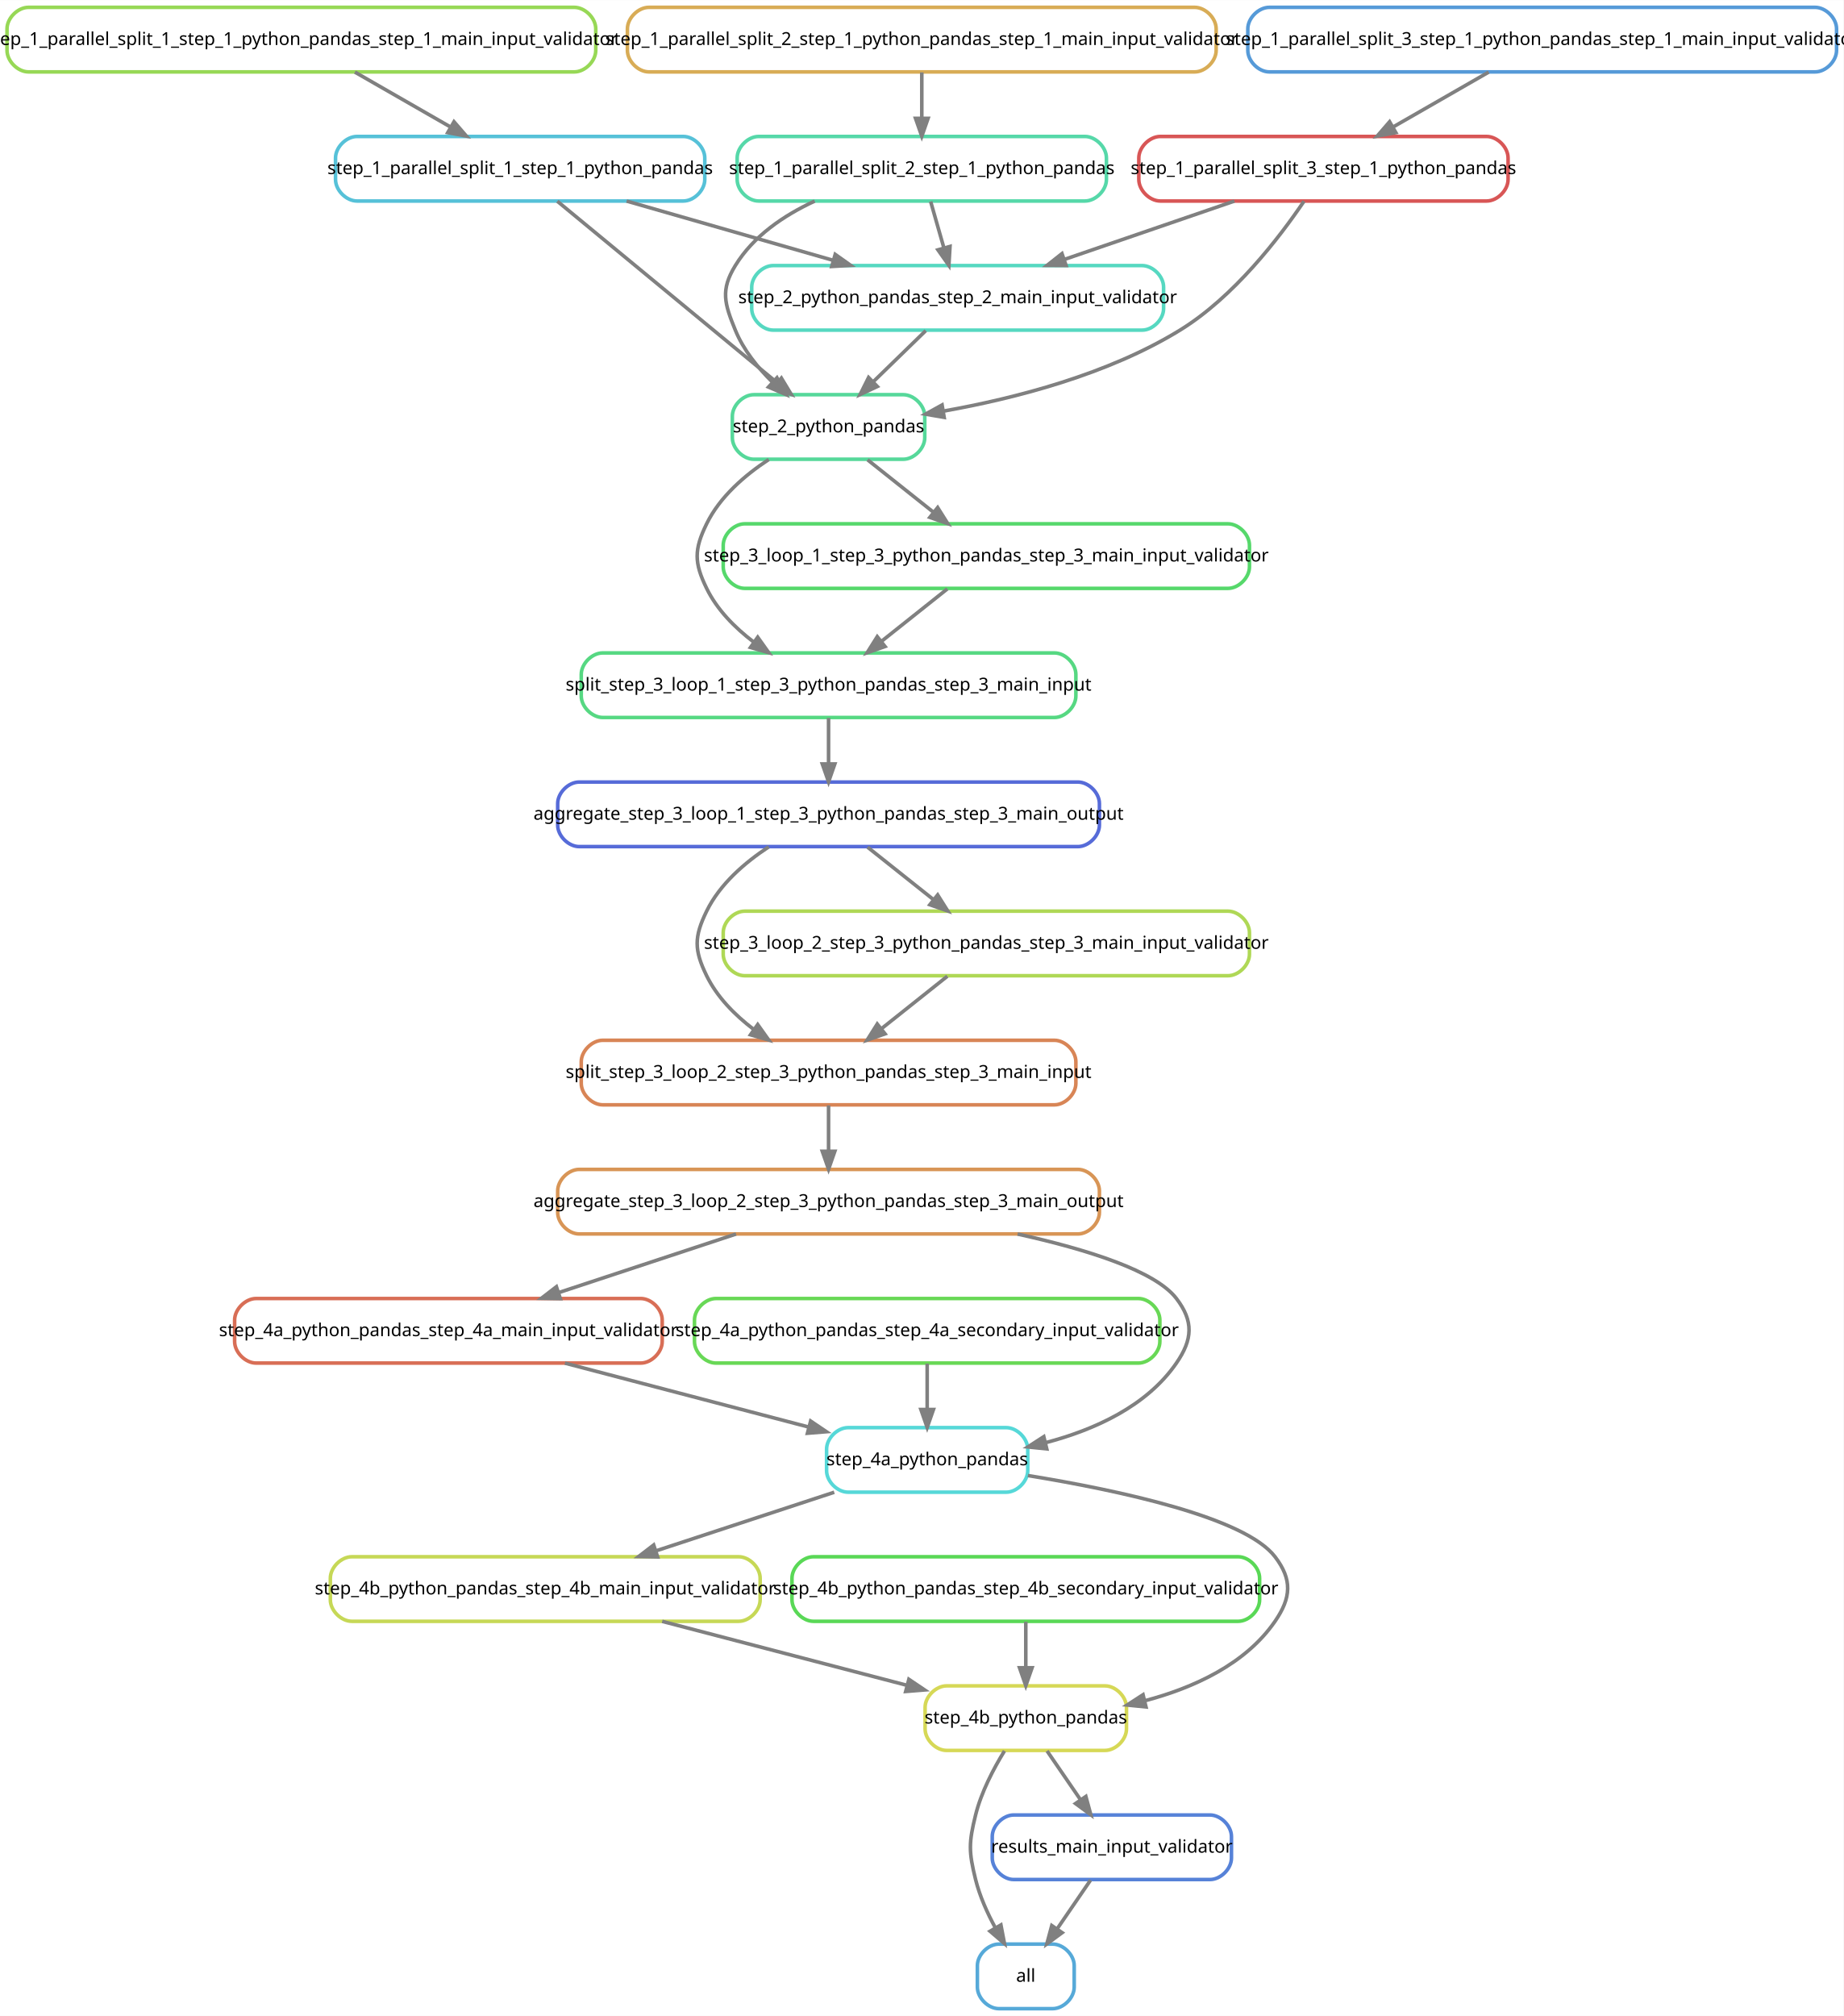
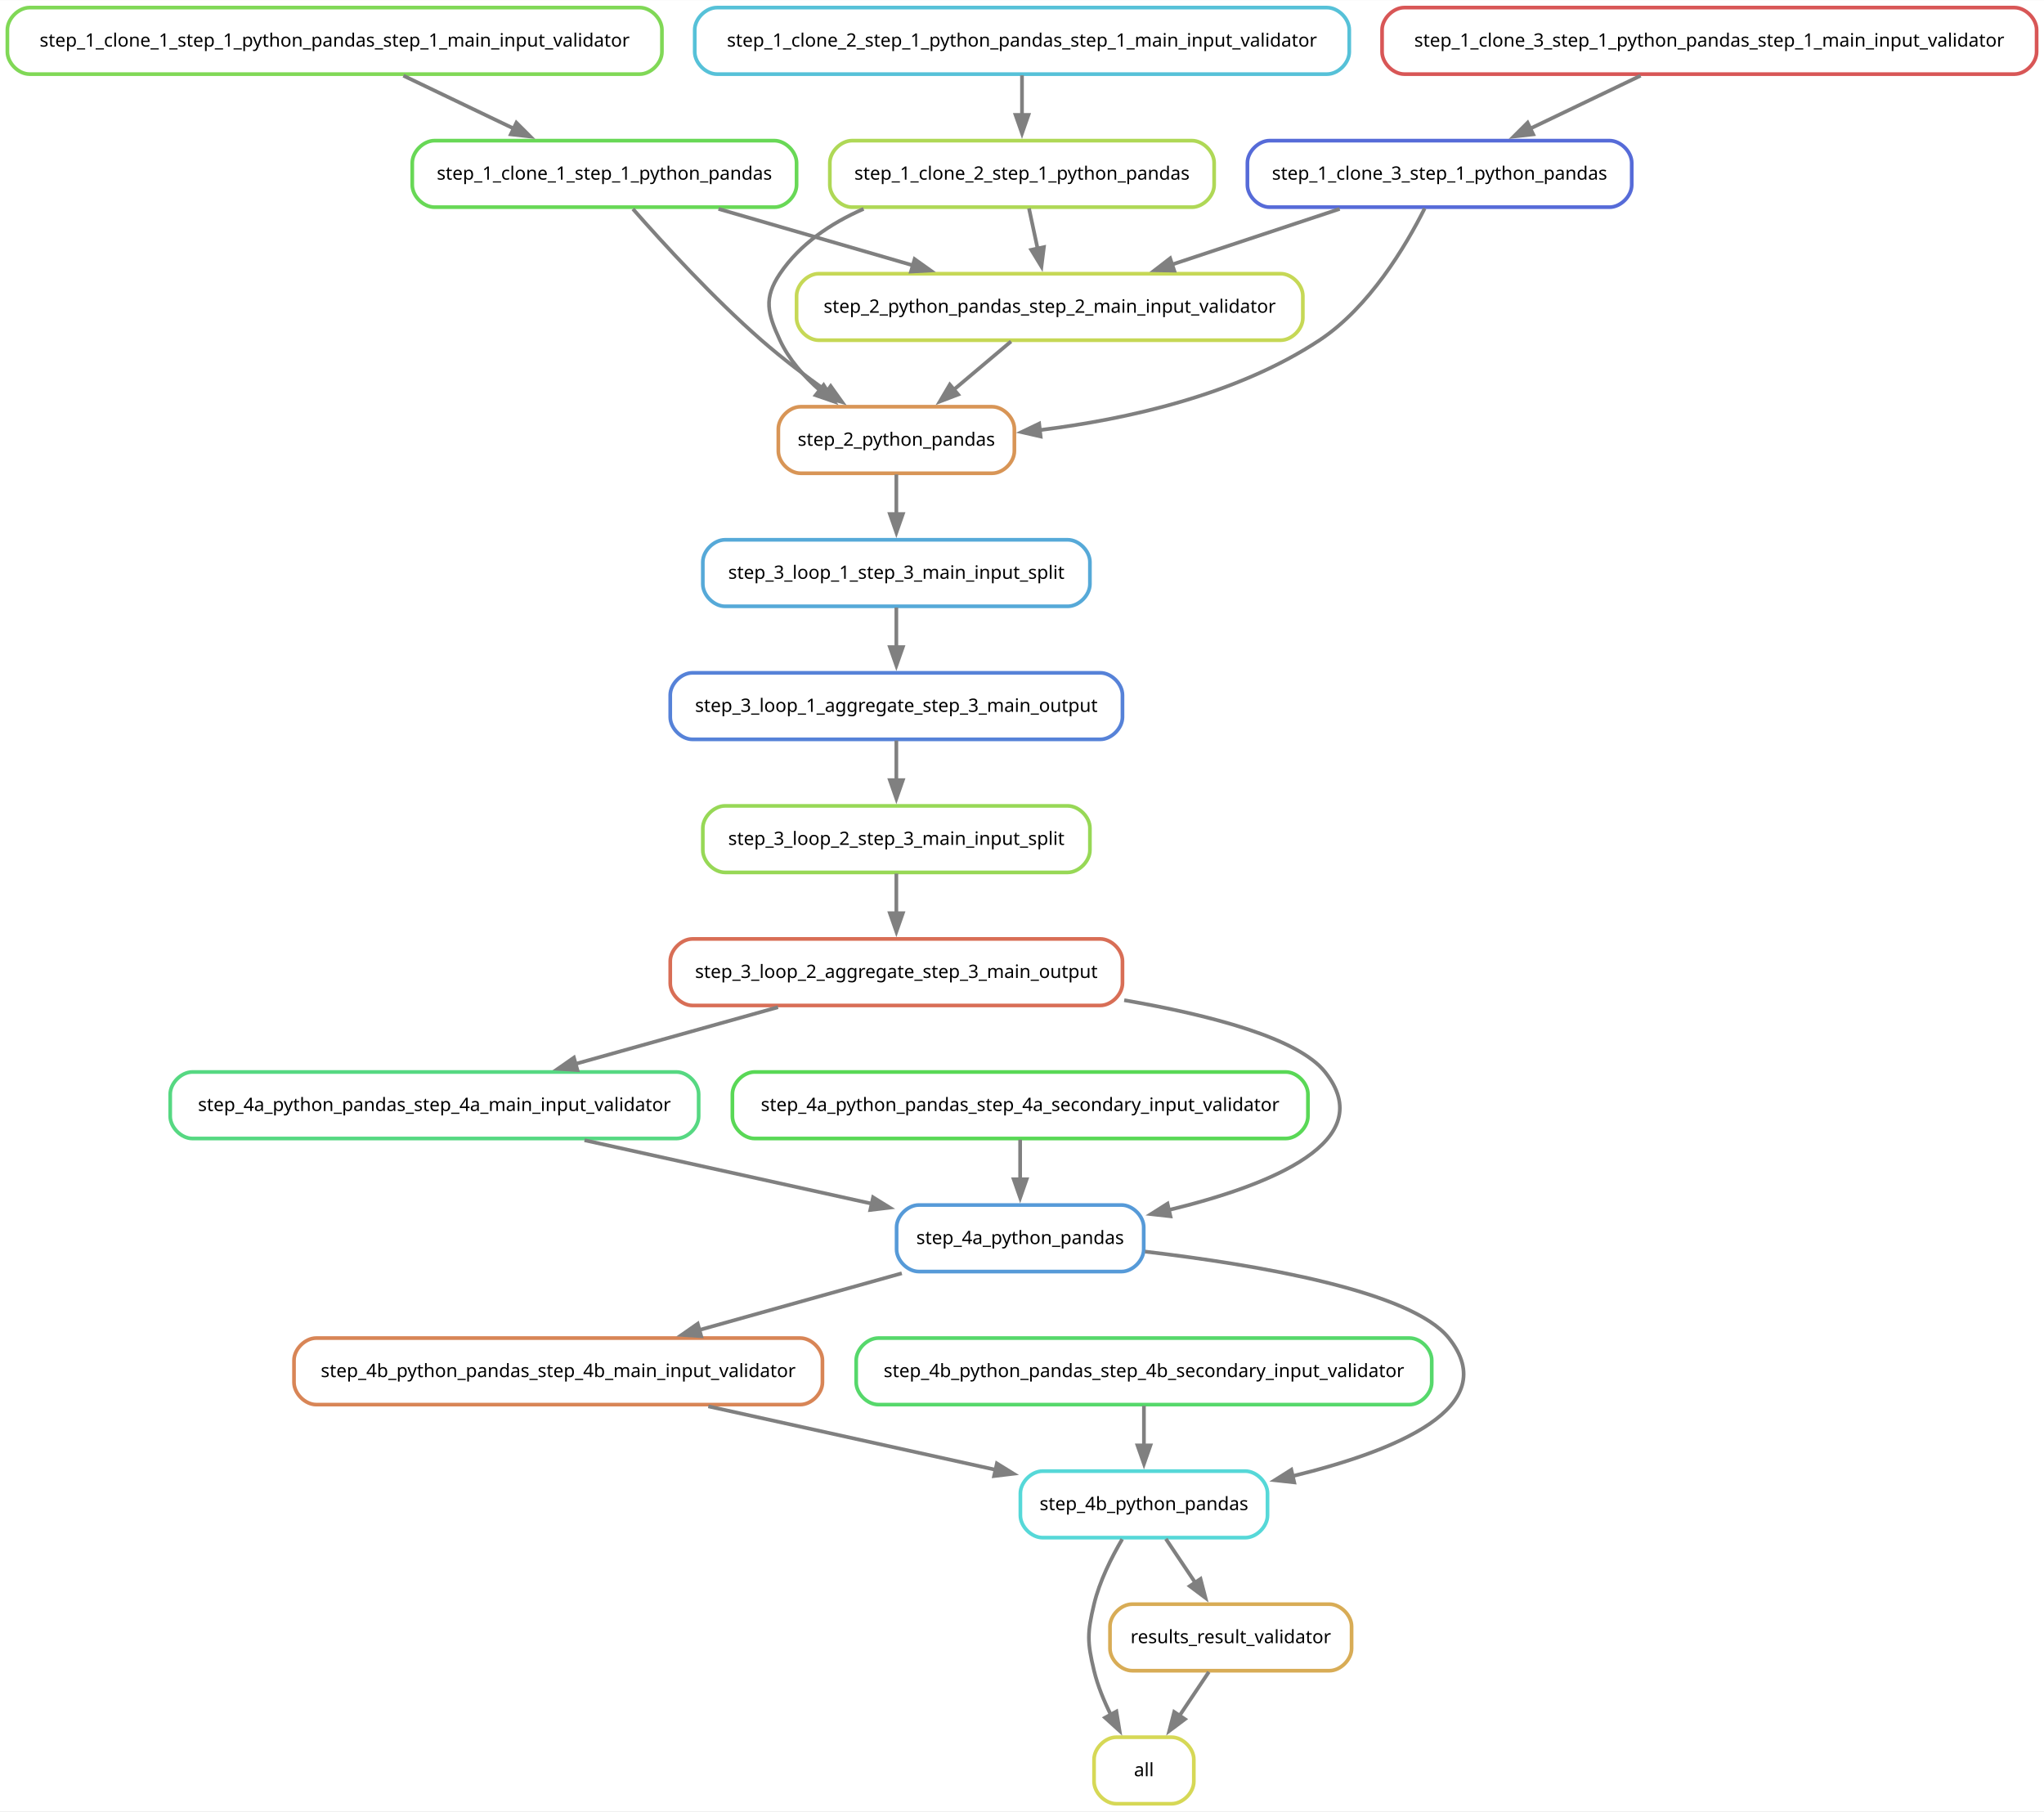
- <svg xmlns="http://www.w3.org/2000/svg" width="1028pt" height="1124pt" viewBox="0.00 0.00 1028.17 1124.00">
-   <g id="graph0" class="graph" transform="scale(1 1) rotate(0) translate(4 1120)">
-     <polygon fill="white" stroke="transparent" points="-4,4 -4,-1120 1024.17,-1120 1024.17,4 -4,4" />
+ <svg xmlns="http://www.w3.org/2000/svg" width="1106pt" height="980pt" viewBox="0.00 0.00 1106.25 980.00">
+   <g id="graph0" class="graph" transform="scale(1 1) rotate(0) translate(4 976)">
+     <polygon fill="white" stroke="none" points="-4,4 -4,-976 1102.25,-976 1102.25,4 -4,4" />
    <g id="node1" class="node">
-       <path fill="none" stroke="#56a9d8" stroke-width="2" d="M583.09,-36C583.09,-36 553.09,-36 553.09,-36 547.09,-36 541.09,-30 541.09,-24 541.09,-24 541.09,-12 541.09,-12 541.09,-6 547.09,0 553.09,0 553.09,0 583.09,0 583.09,0 589.09,0 595.09,-6 595.09,-12 595.09,-12 595.09,-24 595.09,-24 595.09,-30 589.09,-36 583.09,-36" />
-       <text text-anchor="middle" x="568.09" y="-15" font-family="sans" font-size="10.00">all</text>
+       <path fill="none" stroke="#d6d856" stroke-width="2" d="M630.12,-36C630.12,-36 600.12,-36 600.12,-36 594.12,-36 588.12,-30 588.12,-24 588.12,-24 588.12,-12 588.12,-12 588.12,-6 594.12,0 600.12,0 600.12,0 630.12,0 630.12,0 636.12,0 642.12,-6 642.12,-12 642.12,-12 642.12,-24 642.12,-24 642.12,-30 636.12,-36 630.12,-36" />
+       <text text-anchor="middle" x="615.12" y="-14.88" font-family="sans" font-size="10.00">all</text>
    </g>
    <g id="node2" class="node">
-       <path fill="none" stroke="#d6d856" stroke-width="2" d="M612.24,-180C612.24,-180 523.93,-180 523.93,-180 517.93,-180 511.93,-174 511.93,-168 511.93,-168 511.93,-156 511.93,-156 511.93,-150 517.93,-144 523.93,-144 523.93,-144 612.24,-144 612.24,-144 618.24,-144 624.24,-150 624.24,-156 624.24,-156 624.24,-168 624.24,-168 624.24,-174 618.24,-180 612.24,-180" />
-       <text text-anchor="middle" x="568.09" y="-159" font-family="sans" font-size="10.00">step_4b_python_pandas</text>
+       <path fill="none" stroke="#56d8d8" stroke-width="2" d="M670,-180C670,-180 560.25,-180 560.25,-180 554.25,-180 548.25,-174 548.25,-168 548.25,-168 548.25,-156 548.25,-156 548.25,-150 554.25,-144 560.25,-144 560.25,-144 670,-144 670,-144 676,-144 682,-150 682,-156 682,-156 682,-168 682,-168 682,-174 676,-180 670,-180" />
+       <text text-anchor="middle" x="615.12" y="-158.88" font-family="sans" font-size="10.00">step_4b_python_pandas</text>
    </g>
    <g id="edge1" class="edge">
-       <path fill="none" stroke="grey" stroke-width="2" d="M556.2,-143.72C550.07,-133.76 543.24,-120.73 540.09,-108 536.24,-92.47 536.24,-87.53 540.09,-72 542.38,-62.75 546.61,-53.34 551.11,-45.07" />
-       <polygon fill="grey" stroke="grey" stroke-width="2" points="554.21,-46.68 556.2,-36.28 548.16,-43.17 554.21,-46.68" />
+       <path fill="none" stroke="grey" stroke-width="2" d="M603.38,-143.19C597.54,-133.28 591.11,-120.45 588.12,-108 584.39,-92.44 584.39,-87.56 588.12,-72 590.06,-63.93 593.45,-55.7 597.18,-48.2" />
+       <polygon fill="grey" stroke="grey" stroke-width="2" points="600.22,-49.93 601.93,-39.47 594.08,-46.58 600.22,-49.93" />
    </g>
-     <g id="node22" class="node">
-       <path fill="none" stroke="#5682d8" stroke-width="2" d="M670.79,-108C670.79,-108 561.38,-108 561.38,-108 555.38,-108 549.38,-102 549.38,-96 549.38,-96 549.38,-84 549.38,-84 549.38,-78 555.38,-72 561.38,-72 561.38,-72 670.79,-72 670.79,-72 676.79,-72 682.79,-78 682.79,-84 682.79,-84 682.79,-96 682.79,-96 682.79,-102 676.79,-108 670.79,-108" />
-       <text text-anchor="middle" x="616.09" y="-87" font-family="sans" font-size="10.00">results_main_input_validator</text>
+     <g id="node20" class="node">
+       <path fill="none" stroke="#d8ac56" stroke-width="2" d="M715.5,-108C715.5,-108 608.75,-108 608.75,-108 602.75,-108 596.75,-102 596.75,-96 596.75,-96 596.75,-84 596.75,-84 596.75,-78 602.75,-72 608.75,-72 608.75,-72 715.5,-72 715.5,-72 721.5,-72 727.5,-78 727.5,-84 727.5,-84 727.5,-96 727.5,-96 727.5,-102 721.5,-108 715.5,-108" />
+       <text text-anchor="middle" x="662.12" y="-86.88" font-family="sans" font-size="10.00">results_result_validator</text>
    </g>
-     <g id="edge29" class="edge">
-       <path fill="none" stroke="grey" stroke-width="2" d="M579.95,-143.7C585.59,-135.47 592.44,-125.48 598.66,-116.42" />
-       <polygon fill="grey" stroke="grey" stroke-width="2" points="601.59,-118.33 604.36,-108.1 595.82,-114.37 601.59,-118.33" />
+     <g id="edge25" class="edge">
+       <path fill="none" stroke="grey" stroke-width="2" d="M626.99,-143.34C631.85,-136.1 637.6,-127.53 643.02,-119.45" />
+       <polygon fill="grey" stroke="grey" stroke-width="2" points="645.75,-121.67 648.42,-111.41 639.94,-117.77 645.75,-121.67" />
    </g>
    <g id="node3" class="node">
-       <path fill="none" stroke="#56d8d8" stroke-width="2" d="M557.18,-324C557.18,-324 468.99,-324 468.99,-324 462.99,-324 456.99,-318 456.99,-312 456.99,-312 456.99,-300 456.99,-300 456.99,-294 462.99,-288 468.99,-288 468.99,-288 557.18,-288 557.18,-288 563.18,-288 569.18,-294 569.18,-300 569.18,-300 569.18,-312 569.18,-312 569.18,-318 563.18,-324 557.18,-324" />
-       <text text-anchor="middle" x="513.09" y="-303" font-family="sans" font-size="10.00">step_4a_python_pandas</text>
+       <path fill="none" stroke="#569ad8" stroke-width="2" d="M603,-324C603,-324 493.25,-324 493.25,-324 487.25,-324 481.25,-318 481.25,-312 481.25,-312 481.25,-300 481.25,-300 481.25,-294 487.25,-288 493.25,-288 493.25,-288 603,-288 603,-288 609,-288 615,-294 615,-300 615,-300 615,-312 615,-312 615,-318 609,-324 603,-324" />
+       <text text-anchor="middle" x="548.12" y="-302.88" font-family="sans" font-size="10.00">step_4a_python_pandas</text>
    </g>
    <g id="edge3" class="edge">
-       <path fill="none" stroke="grey" stroke-width="2" d="M569.25,-297.28C620.37,-288.97 690.35,-273.92 707.09,-252 716.8,-239.28 716.16,-229.18 707.09,-216 690.58,-192.04 661.68,-178.9 634.49,-171.7" />
-       <polygon fill="grey" stroke="grey" stroke-width="2" points="635.12,-168.26 624.58,-169.31 633.48,-175.06 635.12,-168.26" />
+       <path fill="none" stroke="grey" stroke-width="2" d="M615.72,-298.8C676.7,-291.64 759.84,-277.44 780.12,-252 809.98,-214.56 751.02,-190.76 695.47,-177.28" />
+       <polygon fill="grey" stroke="grey" stroke-width="2" points="696.45,-173.92 685.92,-175.08 694.88,-180.74 696.45,-173.92" />
    </g>
-     <g id="node21" class="node">
-       <path fill="none" stroke="#c6d856" stroke-width="2" d="M407.94,-252C407.94,-252 192.23,-252 192.23,-252 186.23,-252 180.23,-246 180.23,-240 180.23,-240 180.23,-228 180.23,-228 180.23,-222 186.23,-216 192.23,-216 192.23,-216 407.94,-216 407.94,-216 413.94,-216 419.94,-222 419.94,-228 419.94,-228 419.94,-240 419.94,-240 419.94,-246 413.94,-252 407.94,-252" />
-       <text text-anchor="middle" x="300.09" y="-231" font-family="sans" font-size="10.00">step_4b_python_pandas_step_4b_main_input_validator</text>
+     <g id="node19" class="node">
+       <path fill="none" stroke="#d88556" stroke-width="2" d="M429.12,-252C429.12,-252 167.12,-252 167.12,-252 161.12,-252 155.12,-246 155.12,-240 155.12,-240 155.12,-228 155.12,-228 155.12,-222 161.12,-216 167.12,-216 167.12,-216 429.12,-216 429.12,-216 435.12,-216 441.12,-222 441.12,-228 441.12,-228 441.12,-240 441.12,-240 441.12,-246 435.12,-252 429.12,-252" />
+       <text text-anchor="middle" x="298.12" y="-230.88" font-family="sans" font-size="10.00">step_4b_python_pandas_step_4b_main_input_validator</text>
    </g>
-     <g id="edge28" class="edge">
-       <path fill="none" stroke="grey" stroke-width="2" d="M461.25,-287.97C431.23,-278.1 393.26,-265.62 361.72,-255.25" />
-       <polygon fill="grey" stroke="grey" stroke-width="2" points="362.75,-251.91 352.15,-252.11 360.56,-258.56 362.75,-251.91" />
+     <g id="edge24" class="edge">
+       <path fill="none" stroke="grey" stroke-width="2" d="M484.07,-287.06C450.55,-277.68 409.29,-266.13 374.16,-256.29" />
+       <polygon fill="grey" stroke="grey" stroke-width="2" points="375.5,-253.03 364.93,-253.71 373.62,-259.77 375.5,-253.03" />
    </g>
    <g id="node4" class="node">
-       <path fill="none" stroke="#d89556" stroke-width="2" d="M597.15,-468C597.15,-468 319.02,-468 319.02,-468 313.02,-468 307.02,-462 307.02,-456 307.02,-456 307.02,-444 307.02,-444 307.02,-438 313.02,-432 319.02,-432 319.02,-432 597.15,-432 597.15,-432 603.15,-432 609.15,-438 609.15,-444 609.15,-444 609.15,-456 609.15,-456 609.15,-462 603.15,-468 597.15,-468" />
-       <text text-anchor="middle" x="458.09" y="-447" font-family="sans" font-size="10.00">aggregate_step_3_loop_2_step_3_python_pandas_step_3_main_output</text>
+       <path fill="none" stroke="#d86e56" stroke-width="2" d="M591.5,-468C591.5,-468 370.75,-468 370.75,-468 364.75,-468 358.75,-462 358.75,-456 358.75,-456 358.75,-444 358.75,-444 358.75,-438 364.75,-432 370.75,-432 370.75,-432 591.5,-432 591.5,-432 597.5,-432 603.5,-438 603.5,-444 603.5,-444 603.5,-456 603.5,-456 603.5,-462 597.5,-468 591.5,-468" />
+       <text text-anchor="middle" x="481.12" y="-446.88" font-family="sans" font-size="10.00">step_3_loop_2_aggregate_step_3_main_output</text>
    </g>
    <g id="edge6" class="edge">
-       <path fill="none" stroke="grey" stroke-width="2" d="M563.51,-431.96C602.64,-423.3 640.38,-411.33 652.09,-396 661.8,-383.28 661.16,-373.18 652.09,-360 635.51,-335.94 606.45,-322.8 579.17,-315.62" />
-       <polygon fill="grey" stroke="grey" stroke-width="2" points="579.77,-312.16 569.23,-313.23 578.13,-318.97 579.77,-312.16" />
+       <path fill="none" stroke="grey" stroke-width="2" d="M604.44,-434.84C652.08,-426.61 698.64,-414.17 713.12,-396 742.98,-358.56 684.02,-334.76 628.47,-321.28" />
+       <polygon fill="grey" stroke="grey" stroke-width="2" points="629.45,-317.92 618.92,-319.08 627.88,-324.74 629.45,-317.92" />
    </g>
-     <g id="node19" class="node">
-       <path fill="none" stroke="#d86e56" stroke-width="2" d="M353.32,-396C353.32,-396 138.85,-396 138.85,-396 132.85,-396 126.85,-390 126.85,-384 126.85,-384 126.85,-372 126.85,-372 126.85,-366 132.85,-360 138.85,-360 138.85,-360 353.32,-360 353.32,-360 359.32,-360 365.32,-366 365.32,-372 365.32,-372 365.32,-384 365.32,-384 365.32,-390 359.32,-396 353.32,-396" />
-       <text text-anchor="middle" x="246.09" y="-375" font-family="sans" font-size="10.00">step_4a_python_pandas_step_4a_main_input_validator</text>
+     <g id="node17" class="node">
+       <path fill="none" stroke="#56d882" stroke-width="2" d="M362.12,-396C362.12,-396 100.12,-396 100.12,-396 94.12,-396 88.12,-390 88.12,-384 88.12,-384 88.12,-372 88.12,-372 88.12,-366 94.12,-360 100.12,-360 100.12,-360 362.12,-360 362.12,-360 368.12,-360 374.12,-366 374.12,-372 374.12,-372 374.12,-384 374.12,-384 374.12,-390 368.12,-396 362.12,-396" />
+       <text text-anchor="middle" x="231.12" y="-374.88" font-family="sans" font-size="10.00">step_4a_python_pandas_step_4a_main_input_validator</text>
    </g>
-     <g id="edge27" class="edge">
-       <path fill="none" stroke="grey" stroke-width="2" d="M406.5,-431.97C376.62,-422.1 338.83,-409.62 307.43,-399.25" />
-       <polygon fill="grey" stroke="grey" stroke-width="2" points="308.5,-395.92 297.91,-396.11 306.31,-402.57 308.5,-395.92" />
+     <g id="edge23" class="edge">
+       <path fill="none" stroke="grey" stroke-width="2" d="M417.07,-431.06C383.55,-421.68 342.29,-410.13 307.16,-400.29" />
+       <polygon fill="grey" stroke="grey" stroke-width="2" points="308.5,-397.03 297.93,-397.71 306.62,-403.77 308.5,-397.03" />
    </g>
    <g id="node5" class="node">
-       <path fill="none" stroke="#d88556" stroke-width="2" d="M584.02,-540C584.02,-540 332.16,-540 332.16,-540 326.16,-540 320.16,-534 320.16,-528 320.16,-528 320.16,-516 320.16,-516 320.16,-510 326.16,-504 332.16,-504 332.16,-504 584.02,-504 584.02,-504 590.02,-504 596.02,-510 596.02,-516 596.02,-516 596.02,-528 596.02,-528 596.02,-534 590.02,-540 584.02,-540" />
-       <text text-anchor="middle" x="458.09" y="-519" font-family="sans" font-size="10.00">split_step_3_loop_2_step_3_python_pandas_step_3_main_input</text>
+       <path fill="none" stroke="#97d856" stroke-width="2" d="M573.88,-540C573.88,-540 388.38,-540 388.38,-540 382.38,-540 376.38,-534 376.38,-528 376.38,-528 376.38,-516 376.38,-516 376.38,-510 382.38,-504 388.38,-504 388.38,-504 573.88,-504 573.88,-504 579.88,-504 585.88,-510 585.88,-516 585.88,-516 585.88,-528 585.88,-528 585.88,-534 579.88,-540 573.88,-540" />
+       <text text-anchor="middle" x="481.12" y="-518.88" font-family="sans" font-size="10.00">step_3_loop_2_step_3_main_input_split</text>
    </g>
    <g id="edge9" class="edge">
-       <path fill="none" stroke="grey" stroke-width="2" d="M458.09,-503.7C458.09,-495.98 458.09,-486.71 458.09,-478.11" />
-       <polygon fill="grey" stroke="grey" stroke-width="2" points="461.59,-478.1 458.09,-468.1 454.59,-478.1 461.59,-478.1" />
+       <path fill="none" stroke="grey" stroke-width="2" d="M481.12,-503.34C481.12,-496.75 481.12,-489.08 481.12,-481.67" />
+       <polygon fill="grey" stroke="grey" stroke-width="2" points="484.63,-481.93 481.13,-471.93 477.63,-481.93 484.63,-481.93" />
    </g>
    <g id="node6" class="node">
-       <path fill="none" stroke="#566bd8" stroke-width="2" d="M597.15,-684C597.15,-684 319.02,-684 319.02,-684 313.02,-684 307.02,-678 307.02,-672 307.02,-672 307.02,-660 307.02,-660 307.02,-654 313.02,-648 319.02,-648 319.02,-648 597.15,-648 597.15,-648 603.15,-648 609.15,-654 609.15,-660 609.15,-660 609.15,-672 609.15,-672 609.15,-678 603.15,-684 597.15,-684" />
-       <text text-anchor="middle" x="458.09" y="-663" font-family="sans" font-size="10.00">aggregate_step_3_loop_1_step_3_python_pandas_step_3_main_output</text>
+       <path fill="none" stroke="#5682d8" stroke-width="2" d="M591.5,-612C591.5,-612 370.75,-612 370.75,-612 364.75,-612 358.75,-606 358.75,-600 358.75,-600 358.75,-588 358.75,-588 358.75,-582 364.75,-576 370.75,-576 370.75,-576 591.5,-576 591.5,-576 597.5,-576 603.5,-582 603.5,-588 603.5,-588 603.5,-600 603.5,-600 603.5,-606 597.5,-612 591.5,-612" />
+       <text text-anchor="middle" x="481.12" y="-590.88" font-family="sans" font-size="10.00">step_3_loop_1_aggregate_step_3_main_output</text>
    </g>
    <g id="edge10" class="edge">
-       <path fill="none" stroke="grey" stroke-width="2" d="M424.73,-647.86C411.38,-639.09 397.44,-627.06 390.09,-612 383.06,-597.62 383.06,-590.38 390.09,-576 395.89,-564.11 405.79,-554.12 416.27,-546.12" />
-       <polygon fill="grey" stroke="grey" stroke-width="2" points="418.58,-548.78 424.73,-540.14 414.54,-543.06 418.58,-548.78" />
-     </g>
-     <g id="node17" class="node">
-       <path fill="none" stroke="#afd856" stroke-width="2" d="M680.83,-612C680.83,-612 411.34,-612 411.34,-612 405.34,-612 399.34,-606 399.34,-600 399.34,-600 399.34,-588 399.34,-588 399.34,-582 405.34,-576 411.34,-576 411.34,-576 680.83,-576 680.83,-576 686.83,-576 692.83,-582 692.83,-588 692.83,-588 692.83,-600 692.83,-600 692.83,-606 686.83,-612 680.83,-612" />
-       <text text-anchor="middle" x="546.09" y="-591" font-family="sans" font-size="10.00">step_3_loop_2_step_3_python_pandas_step_3_main_input_validator</text>
-     </g>
-     <g id="edge26" class="edge">
-       <path fill="none" stroke="grey" stroke-width="2" d="M479.84,-647.7C490.92,-638.88 504.56,-628.03 516.58,-618.47" />
-       <polygon fill="grey" stroke="grey" stroke-width="2" points="518.94,-621.07 524.58,-612.1 514.58,-615.59 518.94,-621.07" />
+       <path fill="none" stroke="grey" stroke-width="2" d="M481.12,-575.34C481.12,-568.75 481.12,-561.08 481.12,-553.67" />
+       <polygon fill="grey" stroke="grey" stroke-width="2" points="484.63,-553.93 481.13,-543.93 477.63,-553.93 484.63,-553.93" />
    </g>
    <g id="node7" class="node">
-       <path fill="none" stroke="#56d882" stroke-width="2" d="M584.02,-756C584.02,-756 332.16,-756 332.16,-756 326.16,-756 320.16,-750 320.16,-744 320.16,-744 320.16,-732 320.16,-732 320.16,-726 326.16,-720 332.16,-720 332.16,-720 584.02,-720 584.02,-720 590.02,-720 596.02,-726 596.02,-732 596.02,-732 596.02,-744 596.02,-744 596.02,-750 590.02,-756 584.02,-756" />
-       <text text-anchor="middle" x="458.09" y="-735" font-family="sans" font-size="10.00">split_step_3_loop_1_step_3_python_pandas_step_3_main_input</text>
+       <path fill="none" stroke="#56a9d8" stroke-width="2" d="M573.88,-684C573.88,-684 388.38,-684 388.38,-684 382.38,-684 376.38,-678 376.38,-672 376.38,-672 376.38,-660 376.38,-660 376.38,-654 382.38,-648 388.38,-648 388.38,-648 573.88,-648 573.88,-648 579.88,-648 585.88,-654 585.88,-660 585.88,-660 585.88,-672 585.88,-672 585.88,-678 579.88,-684 573.88,-684" />
+       <text text-anchor="middle" x="481.12" y="-662.88" font-family="sans" font-size="10.00">step_3_loop_1_step_3_main_input_split</text>
+     </g>
+     <g id="edge11" class="edge">
+       <path fill="none" stroke="grey" stroke-width="2" d="M481.12,-647.34C481.12,-640.75 481.12,-633.08 481.12,-625.67" />
+       <polygon fill="grey" stroke="grey" stroke-width="2" points="484.63,-625.93 481.13,-615.93 477.63,-625.93 484.63,-625.93" />
+     </g>
+     <g id="node8" class="node">
+       <path fill="none" stroke="#d89556" stroke-width="2" d="M533,-756C533,-756 429.25,-756 429.25,-756 423.25,-756 417.25,-750 417.25,-744 417.25,-744 417.25,-732 417.25,-732 417.25,-726 423.25,-720 429.25,-720 429.25,-720 533,-720 533,-720 539,-720 545,-726 545,-732 545,-732 545,-744 545,-744 545,-750 539,-756 533,-756" />
+       <text text-anchor="middle" x="481.12" y="-734.88" font-family="sans" font-size="10.00">step_2_python_pandas</text>
    </g>
    <g id="edge12" class="edge">
-       <path fill="none" stroke="grey" stroke-width="2" d="M458.09,-719.7C458.09,-711.98 458.09,-702.71 458.09,-694.11" />
-       <polygon fill="grey" stroke="grey" stroke-width="2" points="461.59,-694.1 458.09,-684.1 454.59,-694.1 461.59,-694.1" />
+       <path fill="none" stroke="grey" stroke-width="2" d="M481.12,-719.34C481.12,-712.75 481.12,-705.08 481.12,-697.67" />
+       <polygon fill="grey" stroke="grey" stroke-width="2" points="484.63,-697.93 481.13,-687.93 477.63,-697.93 484.63,-697.93" />
    </g>
-     <g id="node8" class="node">
-       <path fill="none" stroke="#56d89a" stroke-width="2" d="M499.74,-900C499.74,-900 416.43,-900 416.43,-900 410.43,-900 404.43,-894 404.43,-888 404.43,-888 404.43,-876 404.43,-876 404.43,-870 410.43,-864 416.43,-864 416.43,-864 499.74,-864 499.74,-864 505.74,-864 511.74,-870 511.74,-876 511.74,-876 511.74,-888 511.74,-888 511.74,-894 505.74,-900 499.74,-900" />
-       <text text-anchor="middle" x="458.09" y="-879" font-family="sans" font-size="10.00">step_2_python_pandas</text>
+     <g id="node9" class="node">
+       <path fill="none" stroke="#68d856" stroke-width="2" d="M415.12,-900C415.12,-900 231.12,-900 231.12,-900 225.12,-900 219.12,-894 219.12,-888 219.12,-888 219.12,-876 219.12,-876 219.12,-870 225.12,-864 231.12,-864 231.12,-864 415.12,-864 415.12,-864 421.12,-864 427.12,-870 427.12,-876 427.12,-876 427.12,-888 427.12,-888 427.12,-894 421.12,-900 415.12,-900" />
+       <text text-anchor="middle" x="323.12" y="-878.88" font-family="sans" font-size="10.00">step_1_clone_1_step_1_python_pandas</text>
    </g>
    <g id="edge13" class="edge">
-       <path fill="none" stroke="grey" stroke-width="2" d="M424.73,-863.86C411.38,-855.09 397.44,-843.06 390.09,-828 383.06,-813.62 383.06,-806.38 390.09,-792 395.89,-780.11 405.79,-770.12 416.27,-762.12" />
-       <polygon fill="grey" stroke="grey" stroke-width="2" points="418.58,-764.78 424.73,-756.14 414.54,-759.06 418.58,-764.78" />
+       <path fill="none" stroke="grey" stroke-width="2" d="M338.55,-863.03C354.95,-844.37 382.06,-814.78 408.12,-792 419.23,-782.3 432.04,-772.56 443.81,-764.13" />
+       <polygon fill="grey" stroke="grey" stroke-width="2" points="445.59,-767.15 451.76,-758.53 441.57,-761.42 445.59,-767.15" />
+     </g>
+     <g id="node15" class="node">
+       <path fill="none" stroke="#c6d856" stroke-width="2" d="M689.12,-828C689.12,-828 439.12,-828 439.12,-828 433.12,-828 427.12,-822 427.12,-816 427.12,-816 427.12,-804 427.12,-804 427.12,-798 433.12,-792 439.12,-792 439.12,-792 689.12,-792 689.12,-792 695.12,-792 701.12,-798 701.12,-804 701.12,-804 701.12,-816 701.12,-816 701.12,-822 695.12,-828 689.12,-828" />
+       <text text-anchor="middle" x="564.12" y="-806.88" font-family="sans" font-size="10.00">step_2_python_pandas_step_2_main_input_validator</text>
+     </g>
+     <g id="edge20" class="edge">
+       <path fill="none" stroke="grey" stroke-width="2" d="M384.88,-863.06C417.05,-853.72 456.61,-842.23 490.38,-832.42" />
+       <polygon fill="grey" stroke="grey" stroke-width="2" points="491,-835.88 499.63,-829.73 489.05,-829.16 491,-835.88" />
+     </g>
+     <g id="node10" class="node">
+       <path fill="none" stroke="#80d856" stroke-width="2" d="M342.25,-972C342.25,-972 12,-972 12,-972 6,-972 0,-966 0,-960 0,-960 0,-948 0,-948 0,-942 6,-936 12,-936 12,-936 342.25,-936 342.25,-936 348.25,-936 354.25,-942 354.25,-948 354.25,-948 354.25,-960 354.25,-960 354.25,-966 348.25,-972 342.25,-972" />
+       <text text-anchor="middle" x="177.12" y="-950.88" font-family="sans" font-size="10.00">step_1_clone_1_step_1_python_pandas_step_1_main_input_validator</text>
+     </g>
+     <g id="edge17" class="edge">
+       <path fill="none" stroke="grey" stroke-width="2" d="M214.34,-935.15C232.47,-926.47 254.49,-915.91 273.98,-906.56" />
+       <polygon fill="grey" stroke="grey" stroke-width="2" points="275.49,-909.72 282.99,-902.24 272.46,-903.41 275.49,-909.72" />
+     </g>
+     <g id="node11" class="node">
+       <path fill="none" stroke="#afd856" stroke-width="2" d="M641.12,-900C641.12,-900 457.12,-900 457.12,-900 451.12,-900 445.12,-894 445.12,-888 445.12,-888 445.12,-876 445.12,-876 445.12,-870 451.12,-864 457.12,-864 457.12,-864 641.12,-864 641.12,-864 647.12,-864 653.12,-870 653.12,-876 653.12,-876 653.12,-888 653.12,-888 653.12,-894 647.12,-900 641.12,-900" />
+       <text text-anchor="middle" x="549.12" y="-878.88" font-family="sans" font-size="10.00">step_1_clone_2_step_1_python_pandas</text>
+     </g>
+     <g id="edge14" class="edge">
+       <path fill="none" stroke="grey" stroke-width="2" d="M463.39,-863.07C445.58,-855.27 428.96,-844.07 418.12,-828 409.18,-814.73 411.37,-806.51 418.12,-792 422.99,-781.55 431.04,-772.42 439.79,-764.82" />
+       <polygon fill="grey" stroke="grey" stroke-width="2" points="441.77,-767.72 447.45,-758.78 437.44,-762.23 441.77,-767.72" />
+     </g>
+     <g id="edge21" class="edge">
+       <path fill="none" stroke="grey" stroke-width="2" d="M552.91,-863.34C554.34,-856.67 556.01,-848.89 557.61,-841.39" />
+       <polygon fill="grey" stroke="grey" stroke-width="2" points="560.98,-842.37 559.65,-831.86 554.14,-840.91 560.98,-842.37" />
+     </g>
+     <g id="node12" class="node">
+       <path fill="none" stroke="#56c1d8" stroke-width="2" d="M714.25,-972C714.25,-972 384,-972 384,-972 378,-972 372,-966 372,-960 372,-960 372,-948 372,-948 372,-942 378,-936 384,-936 384,-936 714.25,-936 714.25,-936 720.25,-936 726.25,-942 726.25,-948 726.25,-948 726.25,-960 726.25,-960 726.25,-966 720.25,-972 714.25,-972" />
+       <text text-anchor="middle" x="549.12" y="-950.88" font-family="sans" font-size="10.00">step_1_clone_2_step_1_python_pandas_step_1_main_input_validator</text>
+     </g>
+     <g id="edge18" class="edge">
+       <path fill="none" stroke="grey" stroke-width="2" d="M549.12,-935.34C549.12,-928.75 549.12,-921.08 549.12,-913.67" />
+       <polygon fill="grey" stroke="grey" stroke-width="2" points="552.63,-913.93 549.13,-903.93 545.63,-913.93 552.63,-913.93" />
+     </g>
+     <g id="node13" class="node">
+       <path fill="none" stroke="#566bd8" stroke-width="2" d="M867.12,-900C867.12,-900 683.12,-900 683.12,-900 677.12,-900 671.12,-894 671.12,-888 671.12,-888 671.12,-876 671.12,-876 671.12,-870 677.12,-864 683.12,-864 683.12,-864 867.12,-864 867.12,-864 873.12,-864 879.12,-870 879.12,-876 879.12,-876 879.12,-888 879.12,-888 879.12,-894 873.12,-900 867.12,-900" />
+       <text text-anchor="middle" x="775.12" y="-878.88" font-family="sans" font-size="10.00">step_1_clone_3_step_1_python_pandas</text>
+     </g>
+     <g id="edge15" class="edge">
+       <path fill="none" stroke="grey" stroke-width="2" d="M767.05,-863.32C756.79,-842.9 737.11,-809.82 710.12,-792 665.23,-762.35 605.83,-749.18 558.78,-743.38" />
+       <polygon fill="grey" stroke="grey" stroke-width="2" points="559.19,-739.91 548.87,-742.27 558.42,-746.86 559.19,-739.91" />
+     </g>
+     <g id="edge22" class="edge">
+       <path fill="none" stroke="grey" stroke-width="2" d="M721.06,-863.06C693.39,-853.88 659.47,-842.63 630.25,-832.94" />
+       <polygon fill="grey" stroke="grey" stroke-width="2" points="631.51,-829.67 620.92,-829.84 629.31,-836.31 631.51,-829.67" />
+     </g>
+     <g id="node14" class="node">
+       <path fill="none" stroke="#d85656" stroke-width="2" d="M1086.25,-972C1086.25,-972 756,-972 756,-972 750,-972 744,-966 744,-960 744,-960 744,-948 744,-948 744,-942 750,-936 756,-936 756,-936 1086.25,-936 1086.25,-936 1092.25,-936 1098.25,-942 1098.25,-948 1098.25,-948 1098.25,-960 1098.25,-960 1098.25,-966 1092.25,-972 1086.25,-972" />
+       <text text-anchor="middle" x="921.12" y="-950.88" font-family="sans" font-size="10.00">step_1_clone_3_step_1_python_pandas_step_1_main_input_validator</text>
+     </g>
+     <g id="edge19" class="edge">
+       <path fill="none" stroke="grey" stroke-width="2" d="M883.91,-935.15C865.78,-926.47 843.76,-915.91 824.27,-906.56" />
+       <polygon fill="grey" stroke="grey" stroke-width="2" points="825.79,-903.41 815.26,-902.24 822.76,-909.72 825.79,-903.41" />
+     </g>
+     <g id="edge16" class="edge">
+       <path fill="none" stroke="grey" stroke-width="2" d="M543.18,-791.34C533.82,-783.44 522.58,-773.96 512.26,-765.26" />
+       <polygon fill="grey" stroke="grey" stroke-width="2" points="514.57,-762.62 504.67,-758.85 510.05,-767.98 514.57,-762.62" />
    </g>
    <g id="node16" class="node">
-       <path fill="none" stroke="#56d86b" stroke-width="2" d="M680.83,-828C680.83,-828 411.34,-828 411.34,-828 405.34,-828 399.34,-822 399.34,-816 399.34,-816 399.34,-804 399.34,-804 399.34,-798 405.34,-792 411.34,-792 411.34,-792 680.83,-792 680.83,-792 686.83,-792 692.83,-798 692.83,-804 692.83,-804 692.83,-816 692.83,-816 692.83,-822 686.83,-828 680.83,-828" />
-       <text text-anchor="middle" x="546.09" y="-807" font-family="sans" font-size="10.00">step_3_loop_1_step_3_python_pandas_step_3_main_input_validator</text>
+       <path fill="none" stroke="#59d856" stroke-width="2" d="M691.88,-396C691.88,-396 404.38,-396 404.38,-396 398.38,-396 392.38,-390 392.38,-384 392.38,-384 392.38,-372 392.38,-372 392.38,-366 398.38,-360 404.38,-360 404.38,-360 691.88,-360 691.88,-360 697.88,-360 703.88,-366 703.88,-372 703.88,-372 703.88,-384 703.88,-384 703.88,-390 697.88,-396 691.88,-396" />
+       <text text-anchor="middle" x="548.12" y="-374.88" font-family="sans" font-size="10.00">step_4a_python_pandas_step_4a_secondary_input_validator</text>
    </g>
-     <g id="edge25" class="edge">
-       <path fill="none" stroke="grey" stroke-width="2" d="M479.84,-863.7C490.92,-854.88 504.56,-844.03 516.58,-834.47" />
-       <polygon fill="grey" stroke="grey" stroke-width="2" points="518.94,-837.07 524.58,-828.1 514.58,-831.59 518.94,-837.07" />
+     <g id="edge7" class="edge">
+       <path fill="none" stroke="grey" stroke-width="2" d="M548.12,-359.34C548.12,-352.75 548.12,-345.08 548.12,-337.67" />
+       <polygon fill="grey" stroke="grey" stroke-width="2" points="551.63,-337.93 548.13,-327.93 544.63,-337.93 551.63,-337.93" />
    </g>
-     <g id="node9" class="node">
-       <path fill="none" stroke="#56c1d8" stroke-width="2" d="M377.06,-1044C377.06,-1044 195.12,-1044 195.12,-1044 189.12,-1044 183.12,-1038 183.12,-1032 183.12,-1032 183.12,-1020 183.12,-1020 183.12,-1014 189.12,-1008 195.12,-1008 195.12,-1008 377.06,-1008 377.06,-1008 383.06,-1008 389.06,-1014 389.06,-1020 389.06,-1020 389.06,-1032 389.06,-1032 389.06,-1038 383.06,-1044 377.06,-1044" />
-       <text text-anchor="middle" x="286.09" y="-1023" font-family="sans" font-size="10.00">step_1_parallel_split_1_step_1_python_pandas</text>
-     </g>
-     <g id="edge15" class="edge">
-       <path fill="none" stroke="grey" stroke-width="2" d="M306.83,-1007.87C337.44,-982.6 394.79,-935.25 429.41,-906.68" />
-       <polygon fill="grey" stroke="grey" stroke-width="2" points="431.78,-909.25 437.27,-900.19 427.33,-903.86 431.78,-909.25" />
-     </g>
-     <g id="node15" class="node">
-       <path fill="none" stroke="#56d8c1" stroke-width="2" d="M632.94,-972C632.94,-972 427.23,-972 427.23,-972 421.23,-972 415.23,-966 415.23,-960 415.23,-960 415.23,-948 415.23,-948 415.23,-942 421.23,-936 427.23,-936 427.23,-936 632.94,-936 632.94,-936 638.94,-936 644.94,-942 644.94,-948 644.94,-948 644.94,-960 644.94,-960 644.94,-966 638.94,-972 632.94,-972" />
-       <text text-anchor="middle" x="530.09" y="-951" font-family="sans" font-size="10.00">step_2_python_pandas_step_2_main_input_validator</text>
-     </g>
-     <g id="edge22" class="edge">
-       <path fill="none" stroke="grey" stroke-width="2" d="M345.46,-1007.97C380.15,-998.01 424.1,-985.41 460.42,-974.99" />
-       <polygon fill="grey" stroke="grey" stroke-width="2" points="461.8,-978.23 470.44,-972.11 459.87,-971.5 461.8,-978.23" />
-     </g>
-     <g id="node10" class="node">
-       <path fill="none" stroke="#97d856" stroke-width="2" d="M316.26,-1116C316.26,-1116 11.91,-1116 11.91,-1116 5.91,-1116 -0.09,-1110 -0.09,-1104 -0.09,-1104 -0.09,-1092 -0.09,-1092 -0.09,-1086 5.91,-1080 11.91,-1080 11.91,-1080 316.26,-1080 316.26,-1080 322.26,-1080 328.26,-1086 328.26,-1092 328.26,-1092 328.26,-1104 328.26,-1104 328.26,-1110 322.26,-1116 316.26,-1116" />
-       <text text-anchor="middle" x="164.09" y="-1095" font-family="sans" font-size="10.00">step_1_parallel_split_1_step_1_python_pandas_step_1_main_input_validator</text>
-     </g>
-     <g id="edge19" class="edge">
-       <path fill="none" stroke="grey" stroke-width="2" d="M193.93,-1079.88C210.03,-1070.64 230.09,-1059.13 247.37,-1049.21" />
-       <polygon fill="grey" stroke="grey" stroke-width="2" points="249.2,-1052.2 256.13,-1044.19 245.71,-1046.13 249.2,-1052.2" />
-     </g>
-     <g id="node11" class="node">
-       <path fill="none" stroke="#56d8a9" stroke-width="2" d="M601.06,-1044C601.06,-1044 419.12,-1044 419.12,-1044 413.12,-1044 407.12,-1038 407.12,-1032 407.12,-1032 407.12,-1020 407.12,-1020 407.12,-1014 413.12,-1008 419.12,-1008 419.12,-1008 601.06,-1008 601.06,-1008 607.06,-1008 613.06,-1014 613.06,-1020 613.06,-1020 613.06,-1032 613.06,-1032 613.06,-1038 607.06,-1044 601.06,-1044" />
-       <text text-anchor="middle" x="510.09" y="-1023" font-family="sans" font-size="10.00">step_1_parallel_split_2_step_1_python_pandas</text>
-     </g>
-     <g id="edge16" class="edge">
-       <path fill="none" stroke="grey" stroke-width="2" d="M450.36,-1007.96C433.06,-999.95 416.14,-988.42 406.09,-972 397.73,-958.36 400.03,-950.81 406.09,-936 410.57,-925.02 418.56,-915.08 426.94,-906.86" />
-       <polygon fill="grey" stroke="grey" stroke-width="2" points="429.32,-909.42 434.33,-900.09 424.59,-904.26 429.32,-909.42" />
-     </g>
-     <g id="edge23" class="edge">
-       <path fill="none" stroke="grey" stroke-width="2" d="M515.03,-1007.7C517.26,-999.9 519.94,-990.51 522.42,-981.83" />
-       <polygon fill="grey" stroke="grey" stroke-width="2" points="525.82,-982.68 525.2,-972.1 519.09,-980.76 525.82,-982.68" />
-     </g>
-     <g id="node12" class="node">
-       <path fill="none" stroke="#d8ac56" stroke-width="2" d="M662.26,-1116C662.26,-1116 357.91,-1116 357.91,-1116 351.91,-1116 345.91,-1110 345.91,-1104 345.91,-1104 345.91,-1092 345.91,-1092 345.91,-1086 351.91,-1080 357.91,-1080 357.91,-1080 662.26,-1080 662.26,-1080 668.26,-1080 674.26,-1086 674.26,-1092 674.26,-1092 674.26,-1104 674.26,-1104 674.26,-1110 668.26,-1116 662.26,-1116" />
-       <text text-anchor="middle" x="510.09" y="-1095" font-family="sans" font-size="10.00">step_1_parallel_split_2_step_1_python_pandas_step_1_main_input_validator</text>
-     </g>
-     <g id="edge20" class="edge">
-       <path fill="none" stroke="grey" stroke-width="2" d="M510.09,-1079.7C510.09,-1071.98 510.09,-1062.71 510.09,-1054.11" />
-       <polygon fill="grey" stroke="grey" stroke-width="2" points="513.59,-1054.1 510.09,-1044.1 506.59,-1054.1 513.59,-1054.1" />
-     </g>
-     <g id="node13" class="node">
-       <path fill="none" stroke="#d85656" stroke-width="2" d="M825.06,-1044C825.06,-1044 643.12,-1044 643.12,-1044 637.12,-1044 631.12,-1038 631.12,-1032 631.12,-1032 631.12,-1020 631.12,-1020 631.12,-1014 637.12,-1008 643.12,-1008 643.12,-1008 825.06,-1008 825.06,-1008 831.06,-1008 837.06,-1014 837.06,-1020 837.06,-1020 837.06,-1032 837.06,-1032 837.06,-1038 831.06,-1044 825.06,-1044" />
-       <text text-anchor="middle" x="734.09" y="-1023" font-family="sans" font-size="10.00">step_1_parallel_split_3_step_1_python_pandas</text>
-     </g>
-     <g id="edge17" class="edge">
-       <path fill="none" stroke="grey" stroke-width="2" d="M723.25,-1007.88C709.58,-987.68 684.17,-954.5 654.09,-936 613.95,-911.32 562.29,-897.96 522.08,-890.83" />
-       <polygon fill="grey" stroke="grey" stroke-width="2" points="522.56,-887.36 512.12,-889.15 521.4,-894.27 522.56,-887.36" />
-     </g>
-     <g id="edge24" class="edge">
-       <path fill="none" stroke="grey" stroke-width="2" d="M684.44,-1007.97C655.82,-998.14 619.64,-985.73 589.51,-975.39" />
-       <polygon fill="grey" stroke="grey" stroke-width="2" points="590.55,-972.05 579.95,-972.11 588.27,-978.67 590.55,-972.05" />
-     </g>
-     <g id="node14" class="node">
-       <path fill="none" stroke="#569ad8" stroke-width="2" d="M1008.26,-1116C1008.26,-1116 703.91,-1116 703.91,-1116 697.91,-1116 691.91,-1110 691.91,-1104 691.91,-1104 691.91,-1092 691.91,-1092 691.91,-1086 697.91,-1080 703.91,-1080 703.91,-1080 1008.26,-1080 1008.26,-1080 1014.26,-1080 1020.26,-1086 1020.26,-1092 1020.26,-1092 1020.26,-1104 1020.26,-1104 1020.26,-1110 1014.26,-1116 1008.26,-1116" />
-       <text text-anchor="middle" x="856.09" y="-1095" font-family="sans" font-size="10.00">step_1_parallel_split_3_step_1_python_pandas_step_1_main_input_validator</text>
-     </g>
-     <g id="edge21" class="edge">
-       <path fill="none" stroke="grey" stroke-width="2" d="M826.24,-1079.88C810.14,-1070.64 790.09,-1059.13 772.8,-1049.21" />
-       <polygon fill="grey" stroke="grey" stroke-width="2" points="774.46,-1046.13 764.05,-1044.19 770.98,-1052.2 774.46,-1046.13" />
-     </g>
-     <g id="edge18" class="edge">
-       <path fill="none" stroke="grey" stroke-width="2" d="M512.29,-935.7C503.48,-927.14 492.7,-916.66 483.09,-907.3" />
-       <polygon fill="grey" stroke="grey" stroke-width="2" points="485.29,-904.57 475.68,-900.1 480.41,-909.58 485.29,-904.57" />
-     </g>
-     <g id="edge14" class="edge">
-       <path fill="none" stroke="grey" stroke-width="2" d="M524.33,-791.7C513.25,-782.88 499.61,-772.03 487.6,-762.47" />
-       <polygon fill="grey" stroke="grey" stroke-width="2" points="489.59,-759.59 479.59,-756.1 485.24,-765.07 489.59,-759.59" />
-     </g>
-     <g id="edge11" class="edge">
-       <path fill="none" stroke="grey" stroke-width="2" d="M524.33,-575.7C513.25,-566.88 499.61,-556.03 487.6,-546.47" />
-       <polygon fill="grey" stroke="grey" stroke-width="2" points="489.59,-543.59 479.59,-540.1 485.24,-549.07 489.59,-543.59" />
+     <g id="edge8" class="edge">
+       <path fill="none" stroke="grey" stroke-width="2" d="M312.35,-359.06C360.17,-348.5 420.42,-335.2 468.05,-324.68" />
+       <polygon fill="grey" stroke="grey" stroke-width="2" points="468.53,-328.16 477.54,-322.59 467.02,-321.33 468.53,-328.16" />
    </g>
    <g id="node18" class="node">
-       <path fill="none" stroke="#68d856" stroke-width="2" d="M630.86,-396C630.86,-396 395.31,-396 395.31,-396 389.31,-396 383.31,-390 383.31,-384 383.31,-384 383.31,-372 383.31,-372 383.31,-366 389.31,-360 395.31,-360 395.31,-360 630.86,-360 630.86,-360 636.86,-360 642.86,-366 642.86,-372 642.86,-372 642.86,-384 642.86,-384 642.86,-390 636.86,-396 630.86,-396" />
-       <text text-anchor="middle" x="513.09" y="-375" font-family="sans" font-size="10.00">step_4a_python_pandas_step_4a_secondary_input_validator</text>
-     </g>
-     <g id="edge7" class="edge">
-       <path fill="none" stroke="grey" stroke-width="2" d="M513.09,-359.7C513.09,-351.98 513.09,-342.71 513.09,-334.11" />
-       <polygon fill="grey" stroke="grey" stroke-width="2" points="516.59,-334.1 513.09,-324.1 509.59,-334.1 516.59,-334.1" />
-     </g>
-     <g id="edge8" class="edge">
-       <path fill="none" stroke="grey" stroke-width="2" d="M311.06,-359.97C352.36,-349.14 405.66,-335.16 447.15,-324.29" />
-       <polygon fill="grey" stroke="grey" stroke-width="2" points="448.1,-327.66 456.88,-321.73 446.32,-320.88 448.1,-327.66" />
-     </g>
-     <g id="node20" class="node">
-       <path fill="none" stroke="#59d856" stroke-width="2" d="M686.49,-252C686.49,-252 449.69,-252 449.69,-252 443.69,-252 437.69,-246 437.69,-240 437.69,-240 437.69,-228 437.69,-228 437.69,-222 443.69,-216 449.69,-216 449.69,-216 686.49,-216 686.49,-216 692.49,-216 698.49,-222 698.49,-228 698.49,-228 698.49,-240 698.49,-240 698.49,-246 692.49,-252 686.49,-252" />
-       <text text-anchor="middle" x="568.09" y="-231" font-family="sans" font-size="10.00">step_4b_python_pandas_step_4b_secondary_input_validator</text>
+       <path fill="none" stroke="#56d86b" stroke-width="2" d="M758.88,-252C758.88,-252 471.38,-252 471.38,-252 465.38,-252 459.38,-246 459.38,-240 459.38,-240 459.38,-228 459.38,-228 459.38,-222 465.38,-216 471.38,-216 471.38,-216 758.88,-216 758.88,-216 764.88,-216 770.88,-222 770.88,-228 770.88,-228 770.88,-240 770.88,-240 770.88,-246 764.88,-252 758.88,-252" />
+       <text text-anchor="middle" x="615.12" y="-230.88" font-family="sans" font-size="10.00">step_4b_python_pandas_step_4b_secondary_input_validator</text>
    </g>
    <g id="edge4" class="edge">
-       <path fill="none" stroke="grey" stroke-width="2" d="M568.09,-215.7C568.09,-207.98 568.09,-198.71 568.09,-190.11" />
-       <polygon fill="grey" stroke="grey" stroke-width="2" points="571.59,-190.1 568.09,-180.1 564.59,-190.1 571.59,-190.1" />
+       <path fill="none" stroke="grey" stroke-width="2" d="M615.12,-215.34C615.12,-208.75 615.12,-201.08 615.12,-193.67" />
+       <polygon fill="grey" stroke="grey" stroke-width="2" points="618.63,-193.93 615.13,-183.93 611.63,-193.93 618.63,-193.93" />
    </g>
    <g id="edge5" class="edge">
-       <path fill="none" stroke="grey" stroke-width="2" d="M365.3,-215.97C406.76,-205.14 460.26,-191.16 501.9,-180.29" />
-       <polygon fill="grey" stroke="grey" stroke-width="2" points="502.88,-183.65 511.67,-177.73 501.11,-176.88 502.88,-183.65" />
+       <path fill="none" stroke="grey" stroke-width="2" d="M379.35,-215.06C427.17,-204.5 487.42,-191.2 535.05,-180.68" />
+       <polygon fill="grey" stroke="grey" stroke-width="2" points="535.53,-184.16 544.54,-178.59 534.02,-177.33 535.53,-184.16" />
    </g>
    <g id="edge2" class="edge">
-       <path fill="none" stroke="grey" stroke-width="2" d="M604.22,-71.7C598.58,-63.47 591.73,-53.48 585.52,-44.42" />
-       <polygon fill="grey" stroke="grey" stroke-width="2" points="588.36,-42.37 579.82,-36.1 582.58,-46.33 588.36,-42.37" />
+       <path fill="none" stroke="grey" stroke-width="2" d="M650.26,-71.34C645.4,-64.1 639.65,-55.53 634.23,-47.45" />
+       <polygon fill="grey" stroke="grey" stroke-width="2" points="637.31,-45.77 628.83,-39.41 631.5,-49.67 637.31,-45.77" />
    </g>
  </g>
</svg>
